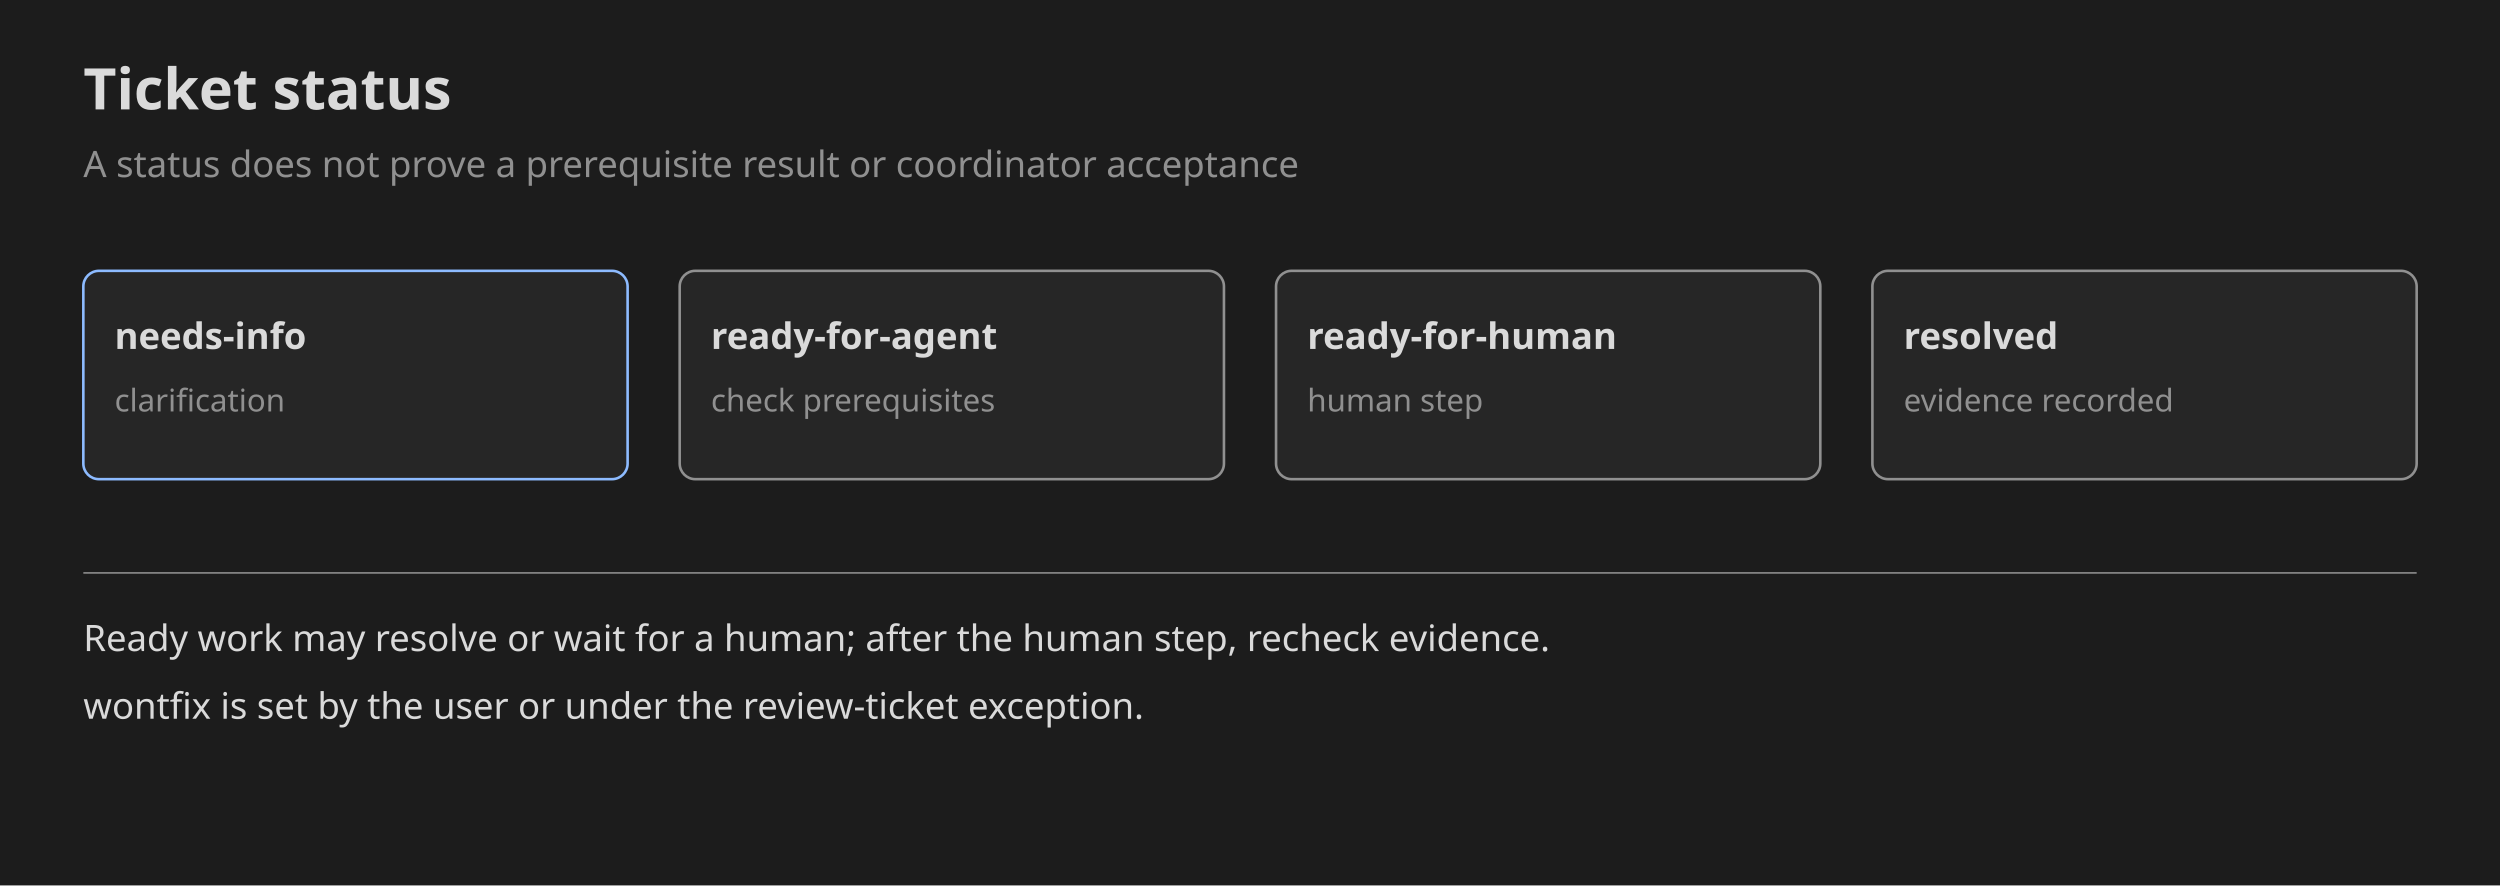
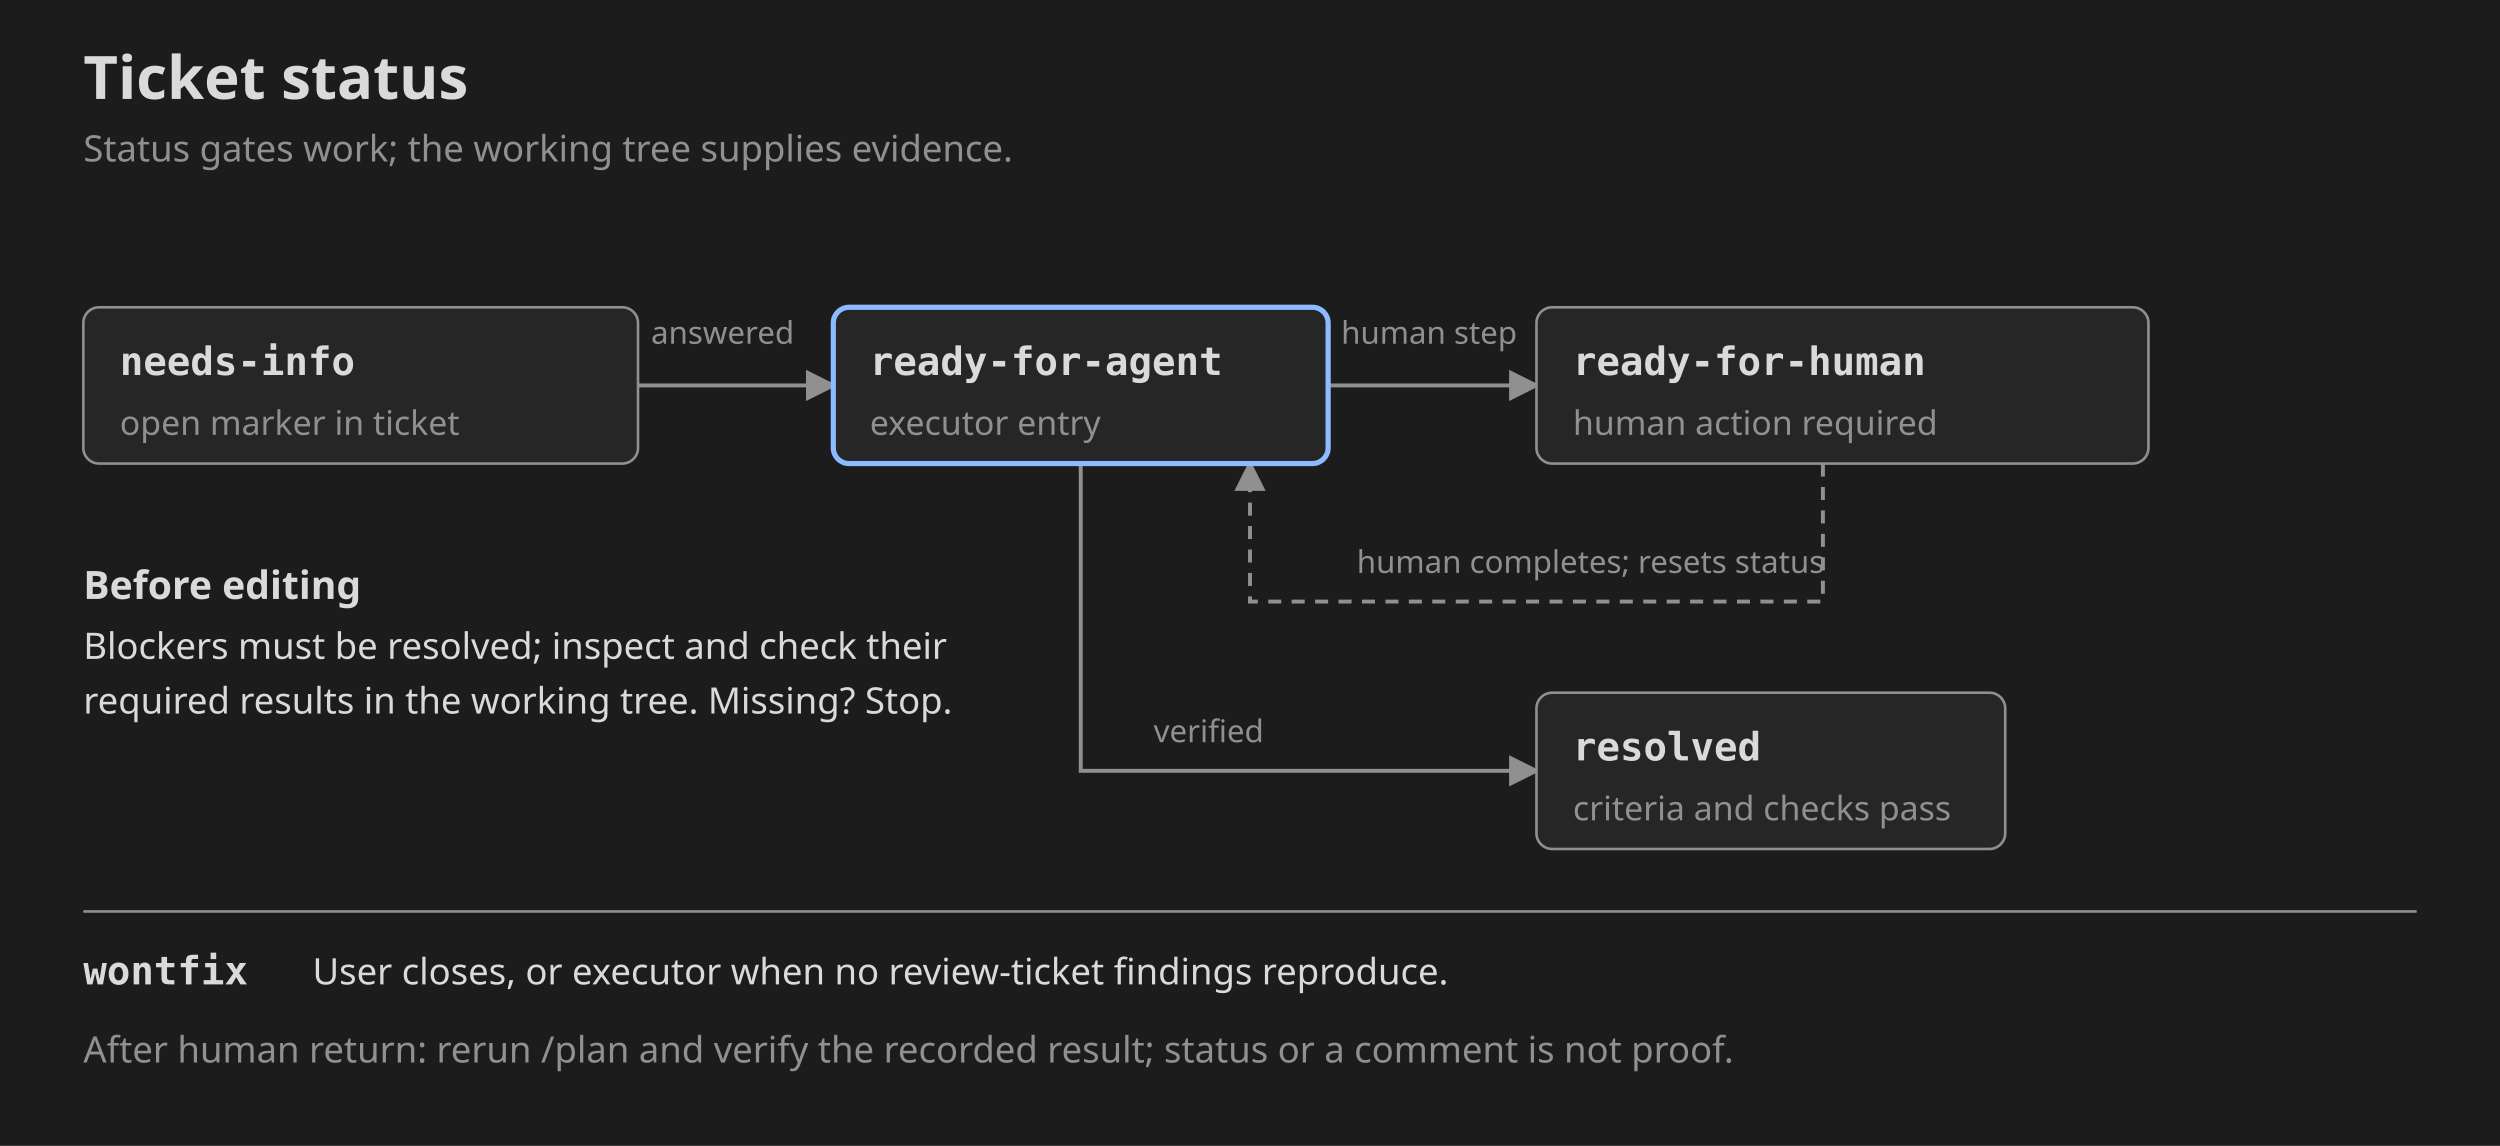
- <svg xmlns="http://www.w3.org/2000/svg" viewBox="0 0 960 340" role="img" aria-labelledby="nxs-ticket-status-dark-title nxs-ticket-status-dark-desc">
+ <svg xmlns="http://www.w3.org/2000/svg" viewBox="0 0 960 440" role="img" aria-labelledby="nxs-ticket-status-dark-title nxs-ticket-status-dark-desc">
  <defs>
    <marker id="nxs-ticket-status-dark-arrow" markerWidth="8" markerHeight="8" refX="7" refY="4" orient="auto">
      <path d="M0 0 L8 4 L0 8 Z" fill="#909090" />
    </marker>
  </defs>
-   <rect width="960" height="340" fill="#1c1c1c" />
-   <text x="32" y="42" fill="#dadada" font-family="system-ui, sans-serif" font-size="22" font-weight="600">Ticket status</text>
-   <text x="32" y="68" fill="#909090" font-family="system-ui, sans-serif" font-size="14">A status does not prove a prerequisite result or coordinator acceptance</text>
-   <rect x="32" y="104" width="209" height="80" rx="6" fill="#262626" stroke="#8dbbff" />
-   <text x="44" y="134" fill="#dadada" font-family="system-ui, sans-serif" font-size="14" font-weight="600">needs-info</text>
-   <text x="44" y="158" fill="#909090" font-family="system-ui, sans-serif" font-size="12">clarification</text>
-   <rect x="261" y="104" width="209" height="80" rx="6" fill="#262626" stroke="#909090" />
-   <text x="273" y="134" fill="#dadada" font-family="system-ui, sans-serif" font-size="14" font-weight="600">ready-for-agent</text>
-   <text x="273" y="158" fill="#909090" font-family="system-ui, sans-serif" font-size="12">check prerequisites</text>
-   <rect x="490" y="104" width="209" height="80" rx="6" fill="#262626" stroke="#909090" />
-   <text x="502" y="134" fill="#dadada" font-family="system-ui, sans-serif" font-size="14" font-weight="600">ready-for-human</text>
-   <text x="502" y="158" fill="#909090" font-family="system-ui, sans-serif" font-size="12">human step</text>
-   <rect x="719" y="104" width="209" height="80" rx="6" fill="#262626" stroke="#909090" />
-   <text x="731" y="134" fill="#dadada" font-family="system-ui, sans-serif" font-size="14" font-weight="600">resolved</text>
-   <text x="731" y="158" fill="#909090" font-family="system-ui, sans-serif" font-size="12">evidence recorded</text>
-   <path d="M32 220 H928" stroke="#909090" stroke-width="0.6" />
-   <text x="32" y="250" fill="#dadada" font-family="system-ui, sans-serif" font-size="14">Ready work may resolve or wait for a human; after the human step, recheck evidence.</text>
-   <text x="32" y="276" fill="#dadada" font-family="system-ui, sans-serif" font-size="14">wontfix is set by the user or under the review-ticket exception.</text>
+   <rect width="960" height="440" fill="#1c1c1c" />
+   <text x="32" y="38" fill="#dadada" font-family="system-ui, sans-serif" font-size="23" font-weight="600">Ticket status</text>
+   <text x="32" y="62" fill="#909090" font-family="system-ui, sans-serif" font-size="14" font-weight="400">Status gates work; the working tree supplies evidence.</text>
+   <path d="M245 148 H320" fill="none" stroke="#909090" stroke-width="1.5" marker-end="url(#nxs-ticket-status-dark-arrow)" />
+   <path d="M510 148 H590" fill="none" stroke="#909090" stroke-width="1.5" marker-end="url(#nxs-ticket-status-dark-arrow)" />
+   <path d="M700 178 V231 H480 V178" fill="none" stroke="#909090" stroke-width="1.5" stroke-dasharray="5 4" marker-end="url(#nxs-ticket-status-dark-arrow)" />
+   <path d="M415 178 V296 H590" fill="none" stroke="#909090" stroke-width="1.5" marker-end="url(#nxs-ticket-status-dark-arrow)" />
+   <rect x="32" y="118" width="213" height="60" rx="6" fill="#262626" stroke="#909090" stroke-width="1" />
+   <text x="46" y="144" fill="#dadada" font-family="ui-monospace, monospace" font-size="15" font-weight="600">needs-info</text>
+   <text x="46" y="167" fill="#909090" font-family="system-ui, sans-serif" font-size="13" font-weight="400">open marker in ticket</text>
+   <rect x="320" y="118" width="190" height="60" rx="6" fill="#262626" stroke="#8dbbff" stroke-width="2" />
+   <text x="334" y="144" fill="#dadada" font-family="ui-monospace, monospace" font-size="15" font-weight="600">ready-for-agent</text>
+   <text x="334" y="167" fill="#909090" font-family="system-ui, sans-serif" font-size="13" font-weight="400">executor entry</text>
+   <rect x="590" y="118" width="235" height="60" rx="6" fill="#262626" stroke="#909090" stroke-width="1" />
+   <text x="604" y="144" fill="#dadada" font-family="ui-monospace, monospace" font-size="15" font-weight="600">ready-for-human</text>
+   <text x="604" y="167" fill="#909090" font-family="system-ui, sans-serif" font-size="13" font-weight="400">human action required</text>
+   <rect x="590" y="266" width="180" height="60" rx="6" fill="#262626" stroke="#909090" stroke-width="1" />
+   <text x="604" y="292" fill="#dadada" font-family="ui-monospace, monospace" font-size="15" font-weight="600">resolved</text>
+   <text x="604" y="315" fill="#909090" font-family="system-ui, sans-serif" font-size="13" font-weight="400">criteria and checks pass</text>
+   <text x="250" y="132" fill="#909090" font-family="system-ui, sans-serif" font-size="12" font-weight="400">answered</text>
+   <text x="515" y="132" fill="#909090" font-family="system-ui, sans-serif" font-size="12" font-weight="400">human step</text>
+   <text x="521" y="220" fill="#909090" font-family="system-ui, sans-serif" font-size="12" font-weight="400">human completes; resets status</text>
+   <text x="443" y="285" fill="#909090" font-family="system-ui, sans-serif" font-size="12" font-weight="400">verified</text>
+   <text x="32" y="230" fill="#dadada" font-family="system-ui, sans-serif" font-size="15" font-weight="600">Before editing</text>
+   <text x="32" y="253" fill="#dadada" font-family="system-ui, sans-serif" font-size="14" font-weight="400">Blockers must be resolved; inspect and check their</text>
+   <text x="32" y="274" fill="#dadada" font-family="system-ui, sans-serif" font-size="14" font-weight="400">required results in the working tree. Missing? Stop.</text>
+   <path d="M32 350 H928" stroke="#909090" stroke-width="1" />
+   <text x="32" y="378" fill="#dadada" font-family="ui-monospace, monospace" font-size="15" font-weight="600">wontfix</text>
+   <text x="120" y="378" fill="#dadada" font-family="system-ui, sans-serif" font-size="14" font-weight="400">User closes, or executor when no review-ticket findings reproduce.</text>
+   <text x="32" y="408" fill="#909090" font-family="system-ui, sans-serif" font-size="14" font-weight="400">After human return: rerun /plan and verify the recorded result; status or a comment is not proof.</text>
</svg>
